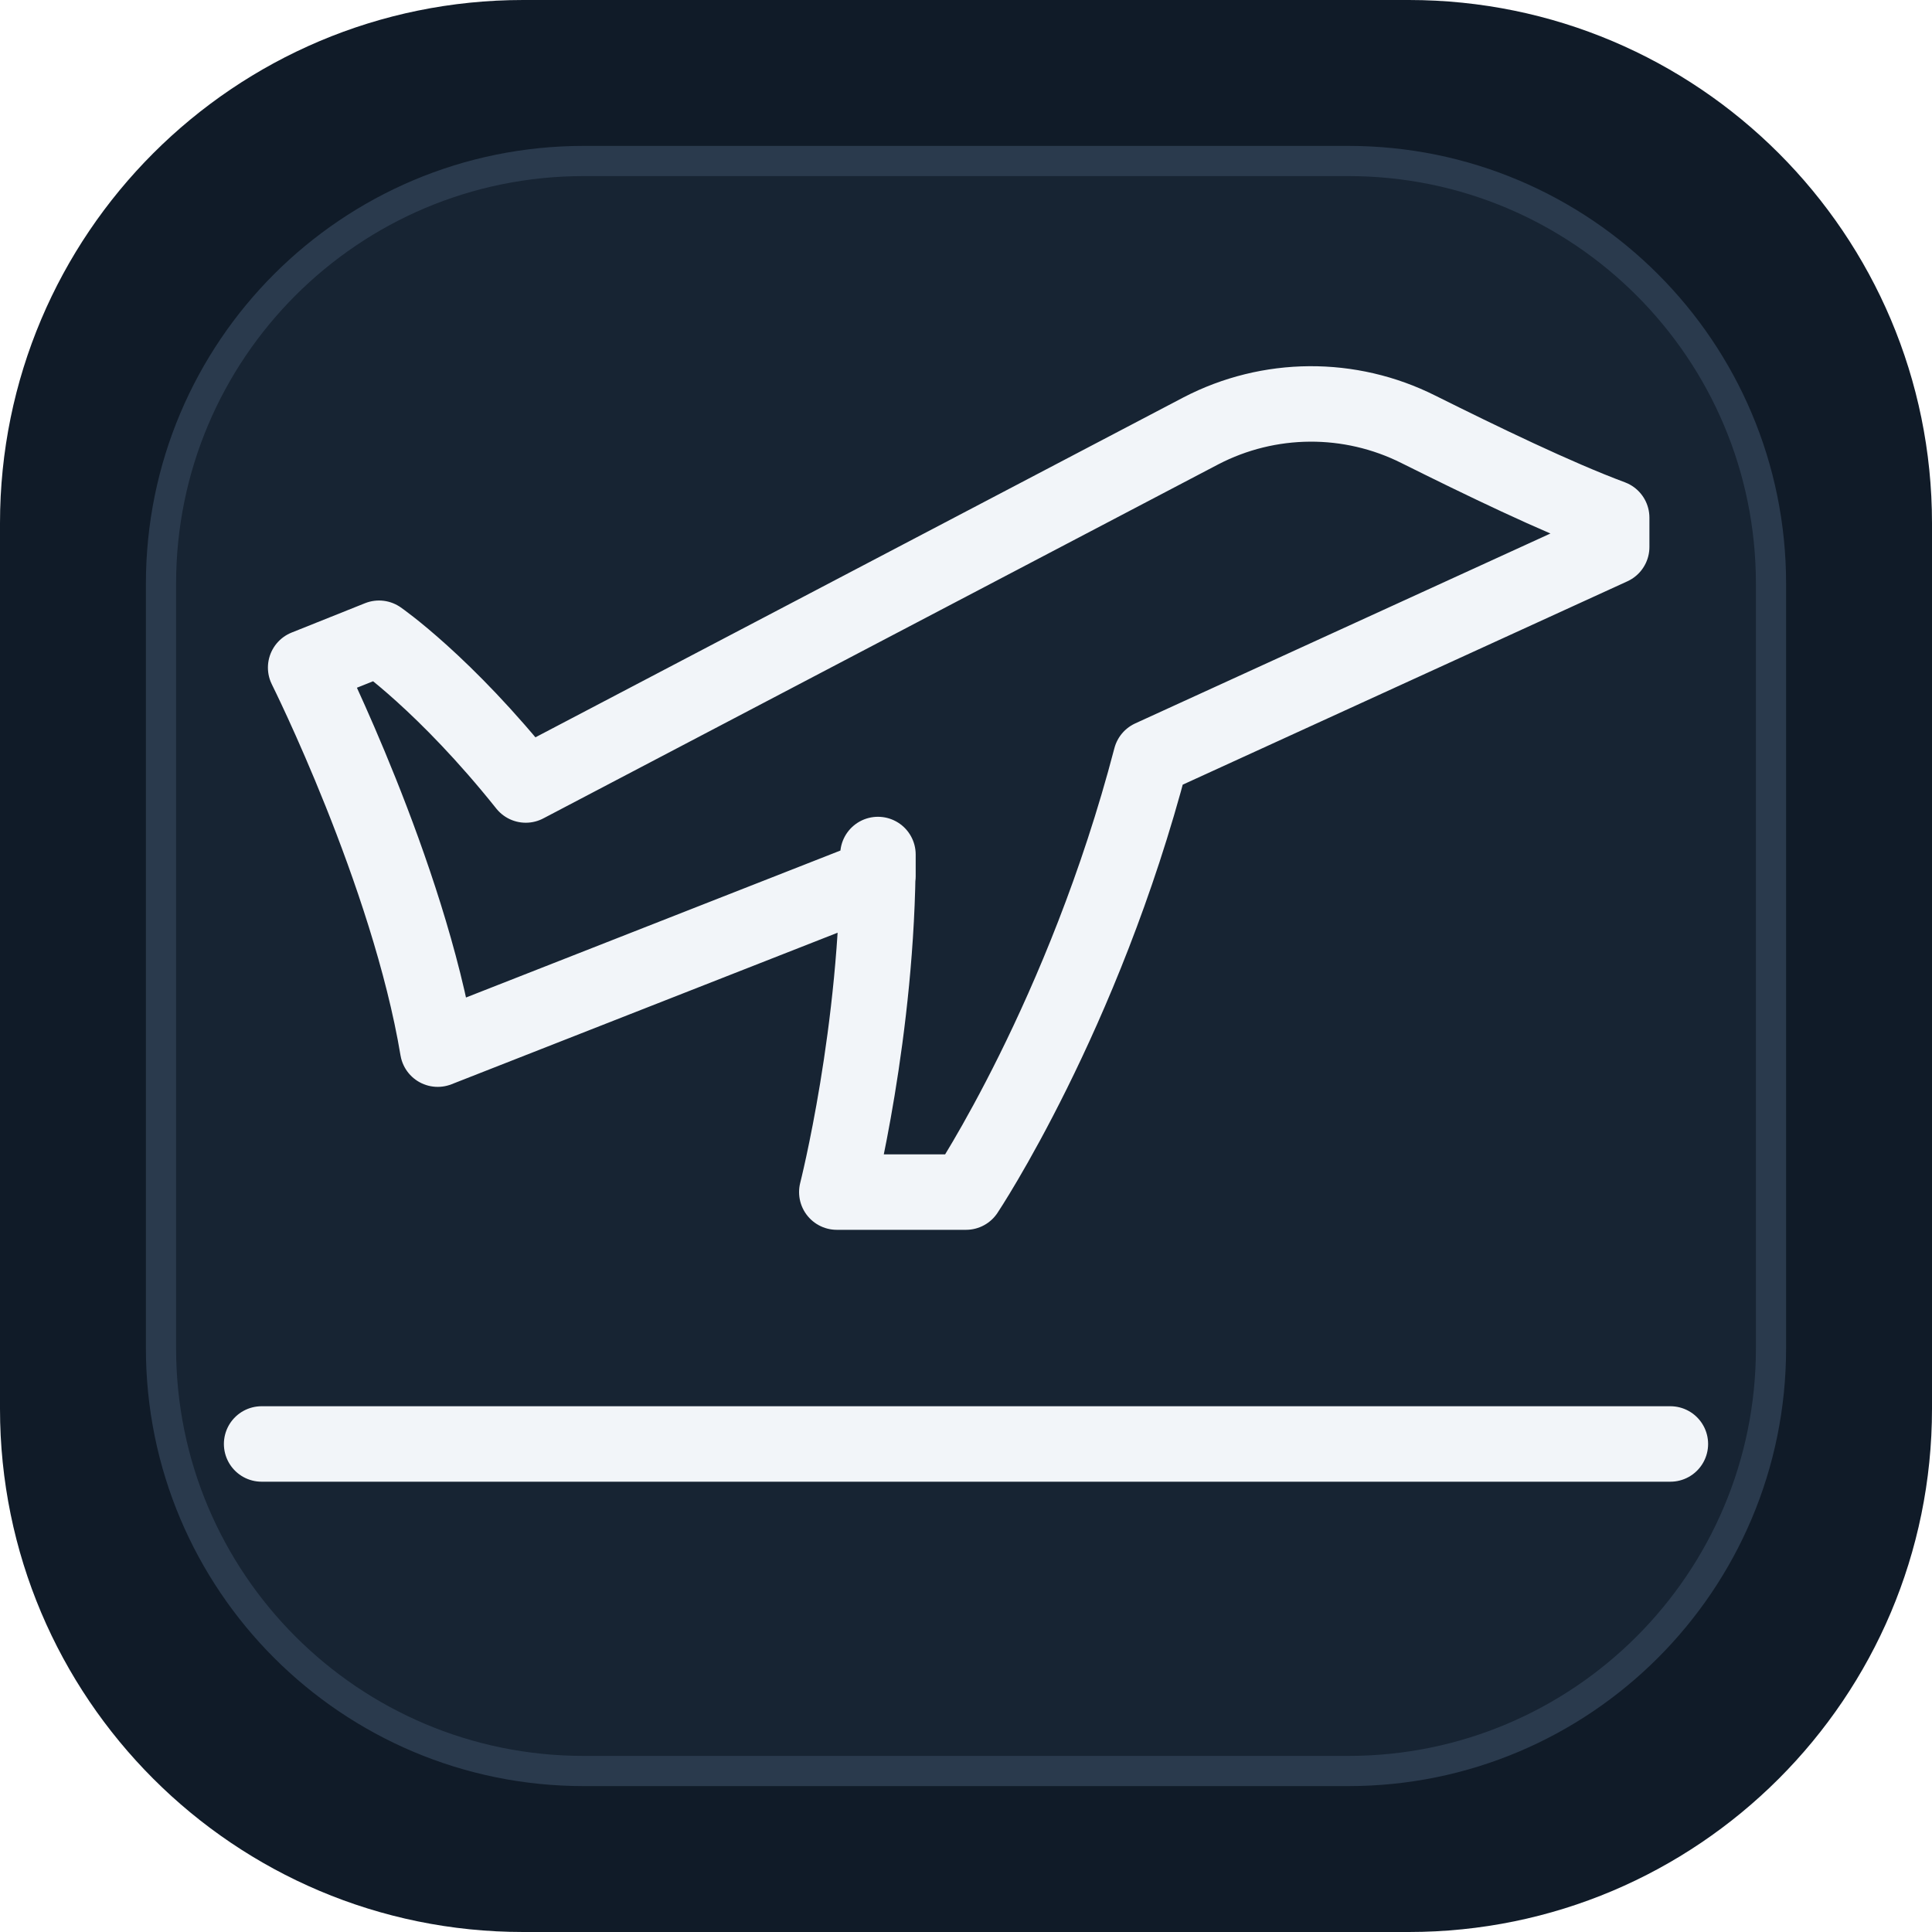
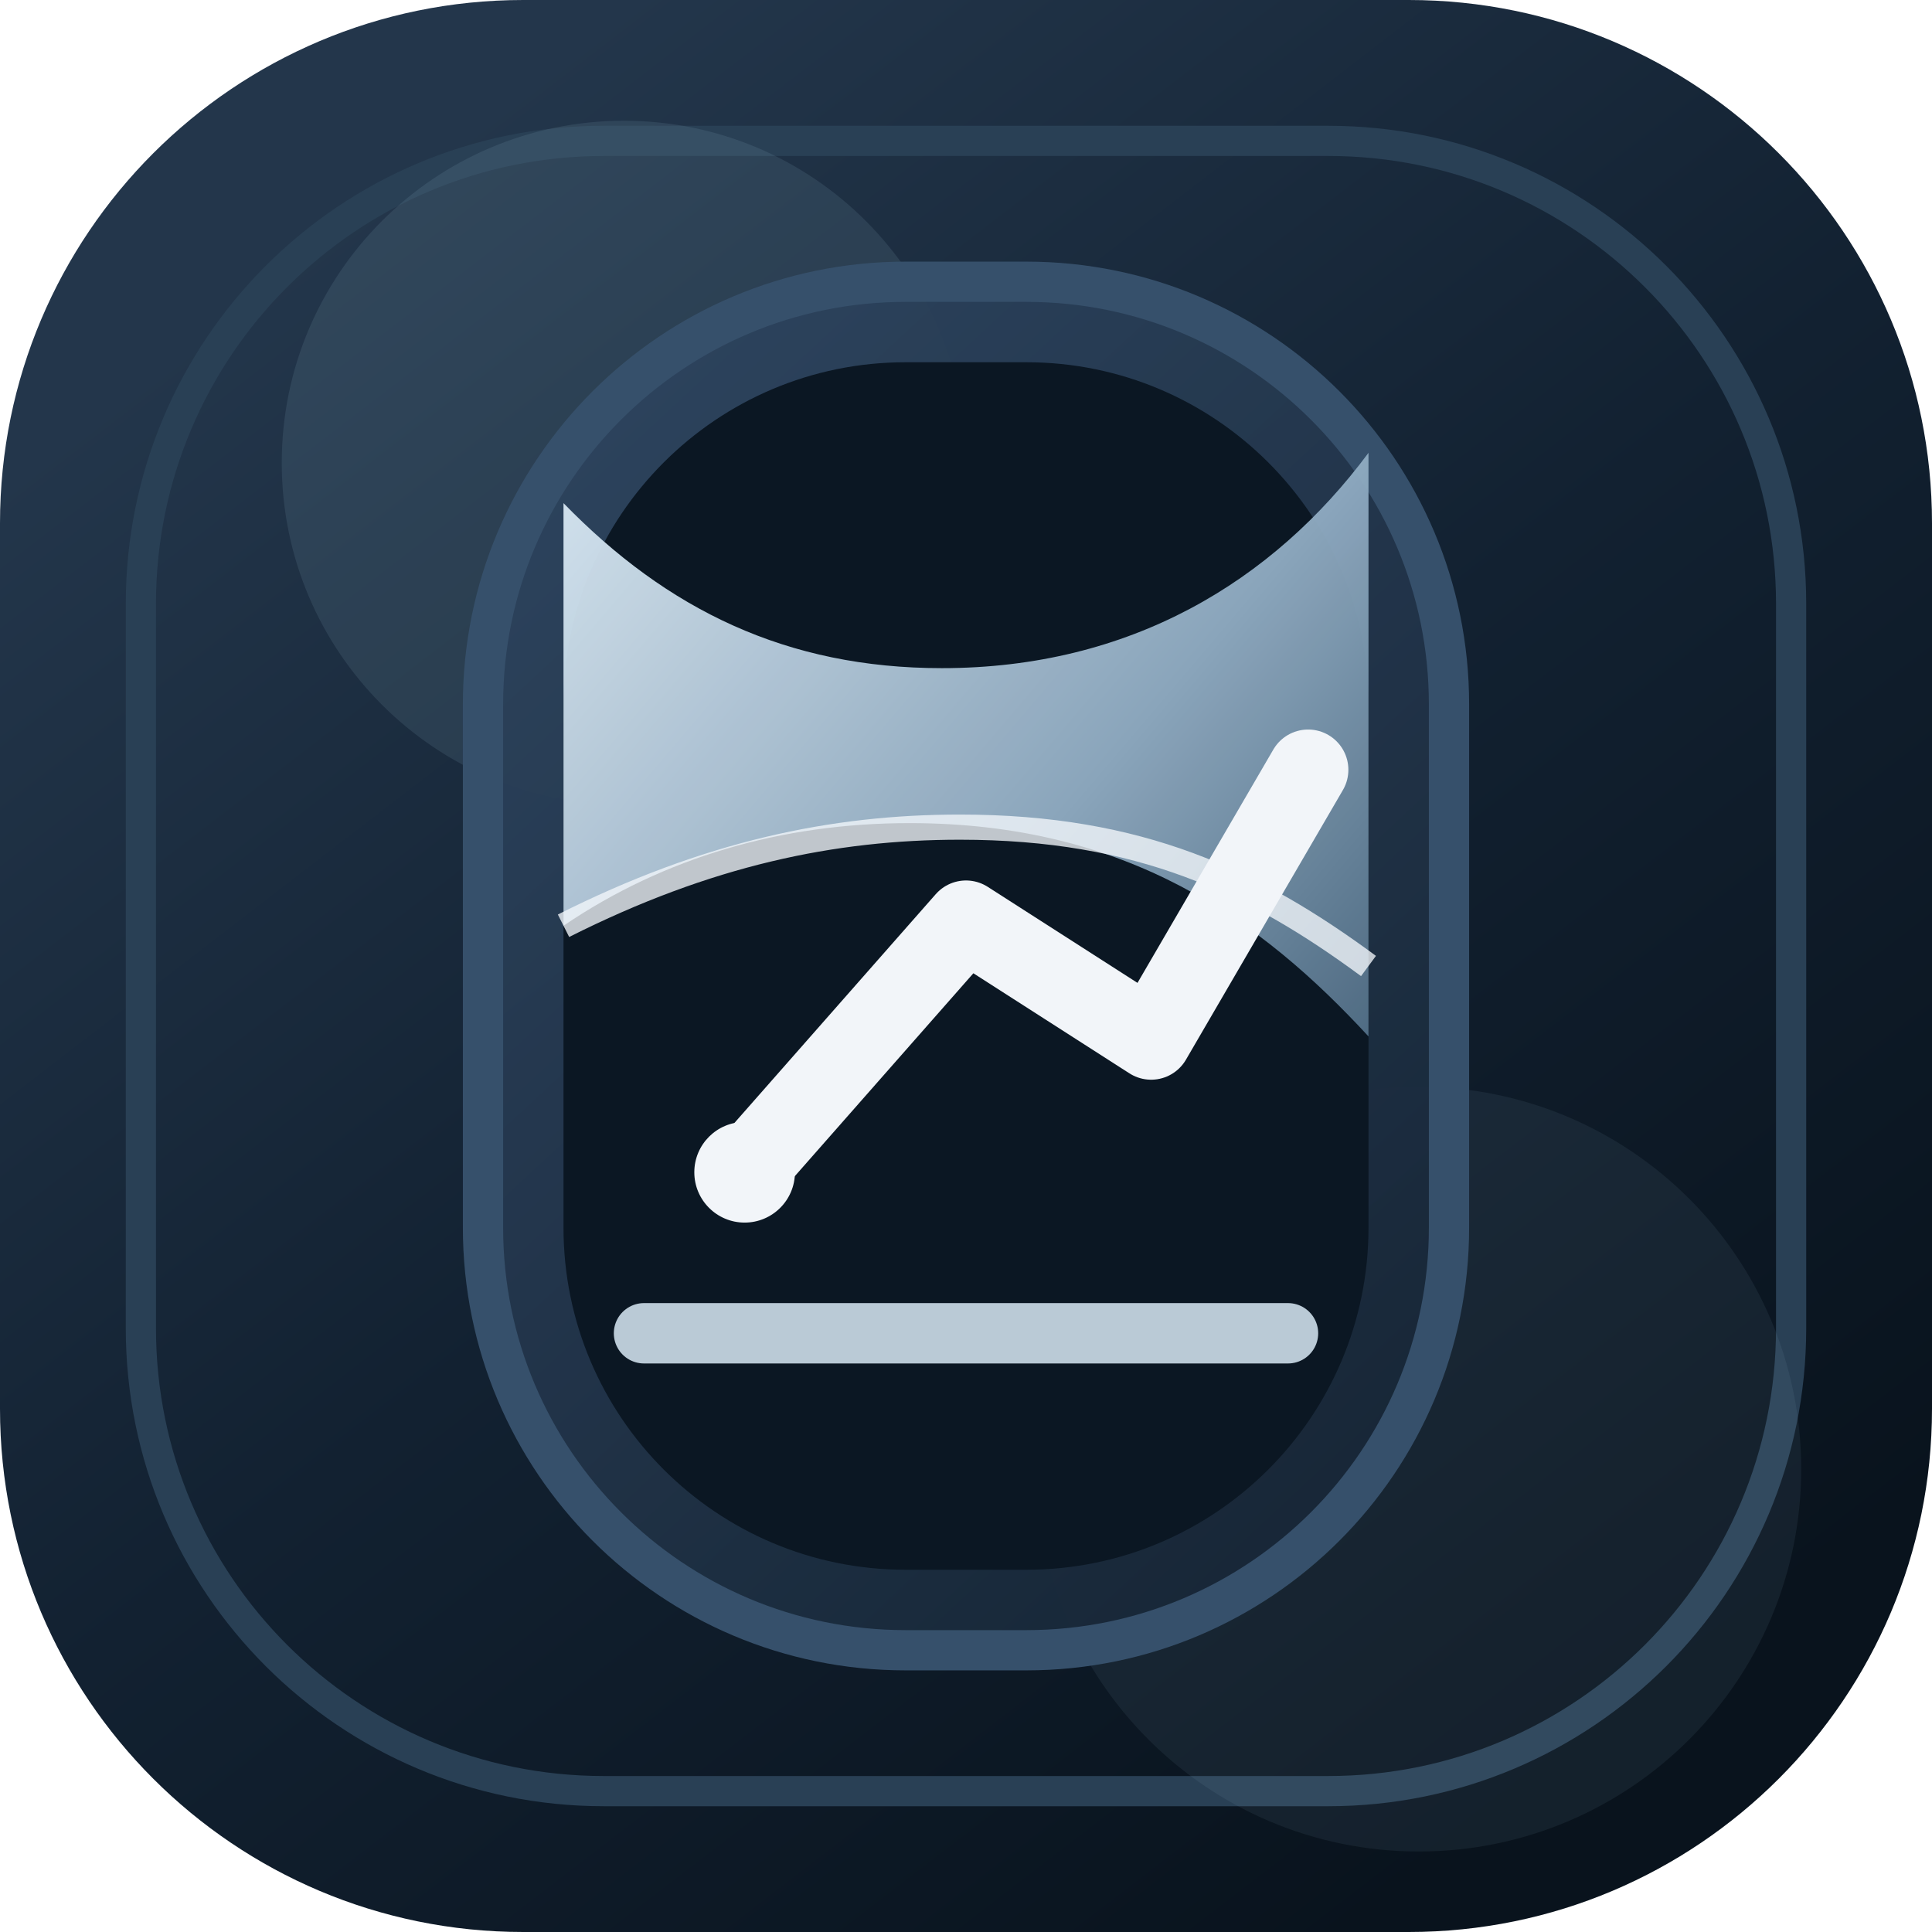
<svg xmlns="http://www.w3.org/2000/svg" viewBox="0 0 192 192">
-   <rect width="192" height="192" rx="52" fill="#101b28" />
-   <rect x="16" y="16" width="160" height="160" rx="42" fill="#172433" stroke="#2a3a4d" stroke-width="3" />
-   <g transform="translate(26 32)">
-     <path d="M0 111.5h140m-78.75 -56.41L17.5 72.262C14.583 54.762 4.375 34.345 4.375 34.345l7.292 -2.917S18.22 35.95 26.25 46.012L93.344 10.818a23.764 23.764 0 0 1 21.624 -0.146c6.147 3.062 13.681 6.72 19.199 8.771v2.917l-45.792 20.942C81.667 68.968 70 86.468 70 86.468H57.161s4.089 -16.047 4.089 -33.547Z" fill="none" stroke="#f2f5f9" stroke-linecap="round" stroke-linejoin="round" stroke-width="7.5" />
-   </g>
+   <defs>
+     <linearGradient id="bg" x1="36" y1="20" x2="156" y2="176" gradientUnits="userSpaceOnUse">
+       <stop offset="0" stop-color="#23364b" />
+       <stop offset="0.5" stop-color="#122131" />
+       <stop offset="1" stop-color="#09131d" />
+     </linearGradient>
+     <linearGradient id="glass" x1="44" y1="40" x2="148" y2="152" gradientUnits="userSpaceOnUse">
+       <stop offset="0" stop-color="#2e4560" stop-opacity="0.95" />
+       <stop offset="1" stop-color="#152434" stop-opacity="0.98" />
+     </linearGradient>
+     <linearGradient id="sky" x1="56" y1="50" x2="136" y2="118" gradientUnits="userSpaceOnUse">
+       <stop offset="0" stop-color="#d7e7f2" />
+       <stop offset="0.55" stop-color="#90acc2" />
+       <stop offset="1" stop-color="#426078" />
+     </linearGradient>
+   </defs>
+   <rect width="192" height="192" rx="52" fill="url(#bg)" />
+   <rect x="14" y="14" width="164" height="164" rx="46" fill="none" stroke="#294055" stroke-width="3" />
+   <circle cx="62" cy="46" r="34" fill="#9dc2d7" opacity="0.12" />
+   <circle cx="141" cy="146" r="38" fill="#9dc2d7" opacity="0.08" />
+   <rect x="48" y="28" width="96" height="136" rx="42" fill="url(#glass)" stroke="#36506b" stroke-width="4" />
+   <rect x="56" y="36" width="80" height="120" rx="34" fill="#0b1723" />
+   <path d="M56 92c10-6.8 21.7-10.2 34.4-10.2 21.7 0 35 9.7 45.6 21.2V45c-9.5 12.8-23.7 21.4-42.4 21.4-15.4 0-27.3-5.8-37.6-16.4v42Z" fill="url(#sky)" opacity="0.95" />
+   <path d="M56 92c14.3-7.2 26.8-9.8 39.4-9.8 17.9 0 29.2 5.4 40.6 13.8" fill="none" stroke="#f3f7fb" stroke-opacity="0.78" stroke-width="2.5" />
+   <path d="M74 116.5 96 91.5l18.4 11.8L130 76.5" fill="none" stroke="#f2f5f9" stroke-linecap="round" stroke-linejoin="round" stroke-width="8" />
+   <circle cx="74" cy="116.5" r="5" fill="#f2f5f9" />
+   <path d="M64 132.5h64" stroke="#c9d9e5" stroke-opacity="0.92" stroke-linecap="round" stroke-width="6" />
</svg>
